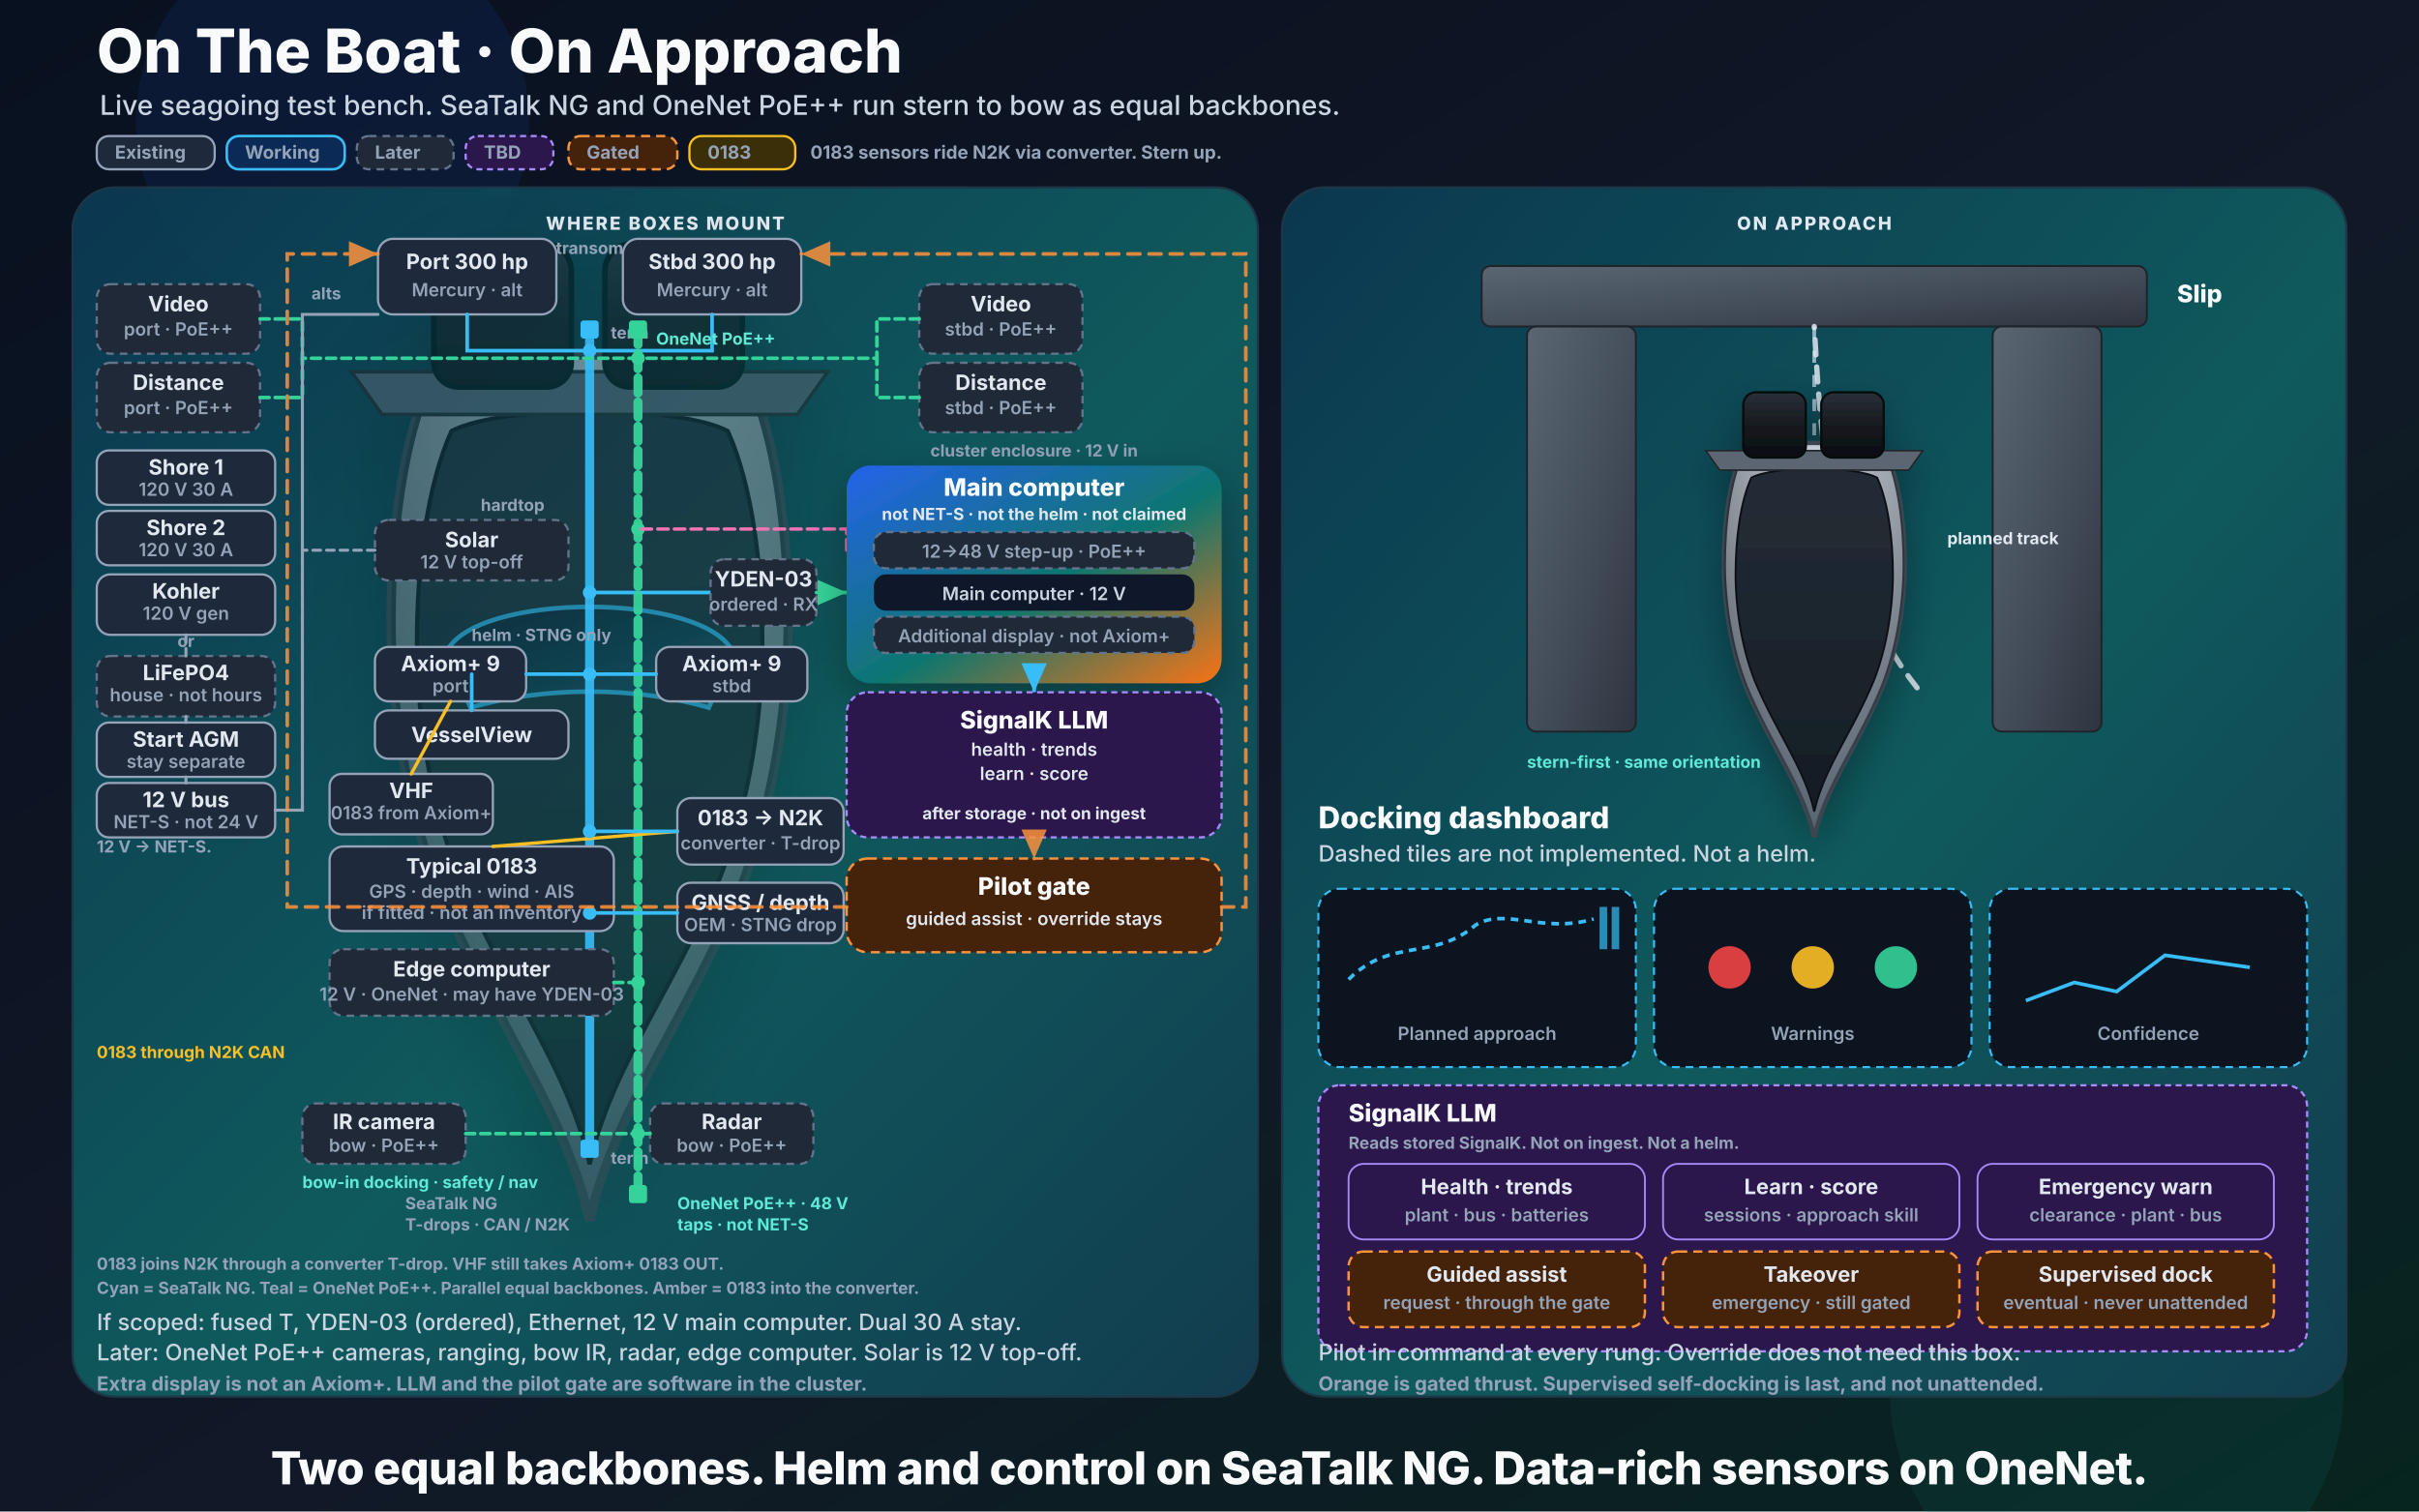
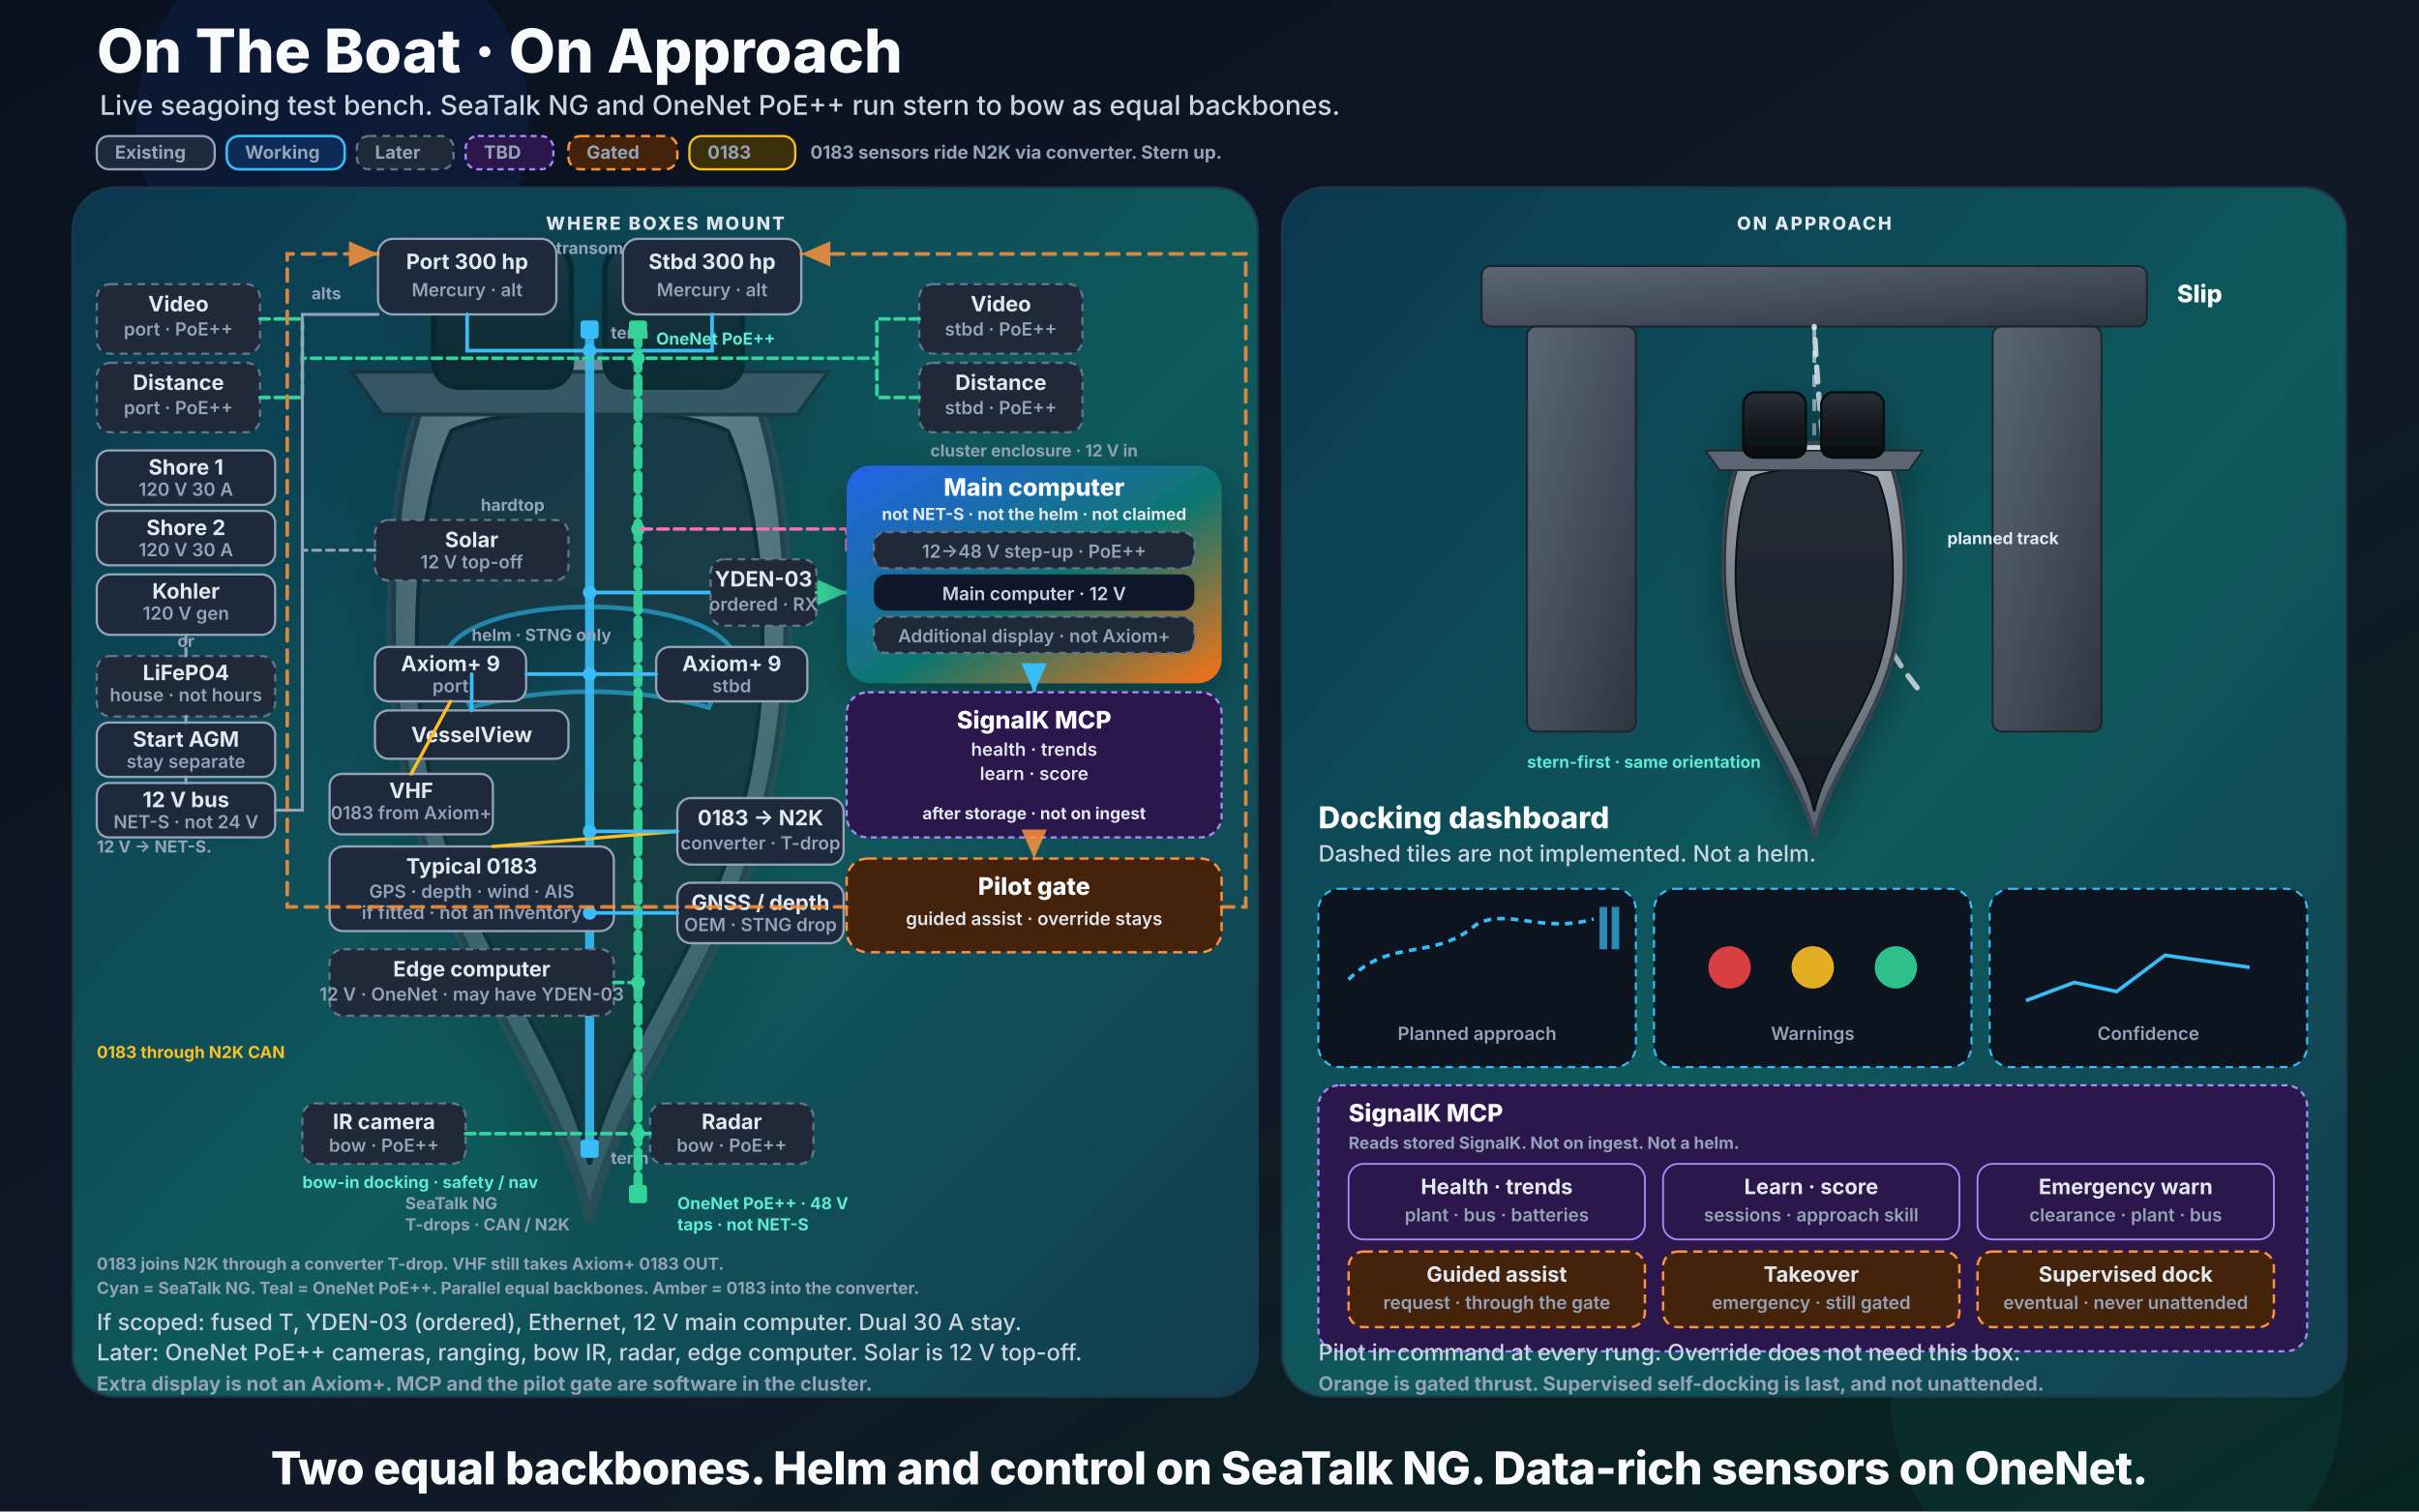
<svg xmlns="http://www.w3.org/2000/svg" width="1600" height="1000" viewBox="0 0 1600 1000" role="img" aria-labelledby="title desc">
  <defs>
    <linearGradient id="bg" x1="0" y1="0" x2="1" y2="1">
      <stop offset="0" stop-color="#08111f" />
      <stop offset="0.55" stop-color="#111827" />
      <stop offset="1" stop-color="#06251f" />
    </linearGradient>
    <linearGradient id="water" x1="0" y1="0" x2="1" y2="1">
      <stop offset="0" stop-color="#0b3a53" />
      <stop offset="0.55" stop-color="#0f5f61" />
      <stop offset="1" stop-color="#123f53" />
    </linearGradient>
    <linearGradient id="dock" x1="0" y1="0" x2="1" y2="1">
      <stop offset="0" stop-color="#5b6673" />
      <stop offset="0.5" stop-color="#454f5c" />
      <stop offset="1" stop-color="#2e353f" />
    </linearGradient>
    <linearGradient id="hull" x1="0" y1="1" x2="0" y2="0">
      <stop offset="0" stop-color="#54606d" />
      <stop offset="0.42" stop-color="#8b96a2" />
      <stop offset="0.78" stop-color="#b7c0cb" />
      <stop offset="1" stop-color="#c7cfd8" />
    </linearGradient>
    <linearGradient id="hullShade" x1="0" y1="0" x2="1" y2="0">
      <stop offset="0" stop-color="#000000" stop-opacity="0.28" />
      <stop offset="0.5" stop-color="#000000" stop-opacity="0" />
      <stop offset="1" stop-color="#000000" stop-opacity="0.22" />
    </linearGradient>
    <linearGradient id="deck" x1="0" y1="0" x2="0" y2="1">
      <stop offset="0" stop-color="#232c36" />
      <stop offset="1" stop-color="#161d24" />
    </linearGradient>
    <linearGradient id="darkGlass" x1="0" y1="0" x2="1" y2="1">
      <stop offset="0" stop-color="#0b1220" />
      <stop offset="1" stop-color="#164e63" />
    </linearGradient>
    <linearGradient id="cowl" x1="0" y1="0" x2="0" y2="1">
      <stop offset="0" stop-color="#2a2f37" />
      <stop offset="0.55" stop-color="#15181d" />
      <stop offset="1" stop-color="#0b0d10" />
    </linearGradient>
    <linearGradient id="cluster" x1="0" y1="0" x2="1" y2="1">
      <stop offset="0" stop-color="#2563eb" />
      <stop offset="0.55" stop-color="#0f766e" />
      <stop offset="1" stop-color="#f97316" />
    </linearGradient>
    <filter id="shadow" x="-20%" y="-20%" width="140%" height="140%">
      <feDropShadow dx="0" dy="10" stdDeviation="14" flood-color="#000" flood-opacity="0.32" />
    </filter>
    <marker id="arrowC" markerWidth="10" markerHeight="10" refX="8" refY="3.5" orient="auto">
      <path d="M0,0 L8,3.5 L0,7 z" fill="#38bdf8" />
    </marker>
    <marker id="arrowG" markerWidth="10" markerHeight="10" refX="8" refY="3.5" orient="auto">
      <path d="M0,0 L8,3.5 L0,7 z" fill="#34d399" />
    </marker>
    <marker id="arrowO" markerWidth="10" markerHeight="10" refX="8" refY="3.5" orient="auto">
      <path d="M0,0 L8,3.5 L0,7 z" fill="#fb923c" />
    </marker>
    <style>
      .title{font:800 40px -apple-system,BlinkMacSystemFont,"Segoe UI",sans-serif;fill:#f8fafc}
      .sub{font:500 18px -apple-system,BlinkMacSystemFont,"Segoe UI",sans-serif;fill:#cbd5e1}
      .h{font:800 20px -apple-system,BlinkMacSystemFont,"Segoe UI",sans-serif;fill:#f8fafc}
      .h2{font:800 16px -apple-system,BlinkMacSystemFont,"Segoe UI",sans-serif;fill:#f8fafc}
      .s{font:500 15px -apple-system,BlinkMacSystemFont,"Segoe UI",sans-serif;fill:#cbd5e1}
      .t{font:700 13px -apple-system,BlinkMacSystemFont,"Segoe UI",sans-serif;fill:#94a3b8}
      .key{font:700 12px -apple-system,BlinkMacSystemFont,"Segoe UI",sans-serif;fill:#94a3b8}
      .orient{font:800 12px -apple-system,BlinkMacSystemFont,"Segoe UI",sans-serif;fill:#e2e8f0;letter-spacing:1.3}
      .boxn{font:700 14px -apple-system,BlinkMacSystemFont,"Segoe UI",sans-serif;fill:#e2e8f0;text-anchor:middle}
      .boxs{font:600 12px -apple-system,BlinkMacSystemFont,"Segoe UI",sans-serif;fill:#94a3b8;text-anchor:middle}
      .tiny{font:700 11px -apple-system,BlinkMacSystemFont,"Segoe UI",sans-serif;fill:#94a3b8}
      .panel{fill:#111827;stroke:#263244;stroke-width:1.6;filter:url(#shadow)}
      .exist{fill:#1e293b;stroke:#94a3b8;stroke-width:1.5}
      .work{fill:#0b2a55;stroke:#38bdf8;stroke-width:1.7}
      .future{fill:#1f2937;stroke:#64748b;stroke-width:1.5;stroke-dasharray:5 4}
      .tbd{fill:#2b174c;stroke:#a78bfa;stroke-width:1.5;stroke-dasharray:4 3}
      .gate{fill:#45220a;stroke:#fb923c;stroke-width:1.6;stroke-dasharray:6 4}
      .laterView{fill:#0c141f;stroke:#38bdf8;stroke-width:1.4;stroke-dasharray:5 4}
      .n2k{stroke:#38bdf8;stroke-width:6;fill:none;stroke-linecap:round;opacity:0.9}
      .n2kdrop{stroke:#38bdf8;stroke-width:2.4;fill:none;stroke-linecap:round}
      .data{stroke:#38bdf8;stroke-width:2.4;fill:none;marker-end:url(#arrowC);stroke-linecap:round}
      .one{stroke:#34d399;stroke-width:6;fill:none;stroke-dasharray:10 6;stroke-linecap:round;opacity:0.95}
      .onedrop{stroke:#34d399;stroke-width:2.4;fill:none;stroke-dasharray:6 4;stroke-linecap:round}
      .oned{stroke:#34d399;stroke-width:2.4;fill:none;stroke-dasharray:7 5;marker-end:url(#arrowG);stroke-linecap:round}
      .eth{stroke:#34d399;stroke-width:2.4;fill:none;marker-end:url(#arrowG);stroke-linecap:round}
      .pwr{stroke:#94a3b8;stroke-width:2;fill:none;stroke-linecap:round}
      .pwrd{stroke:#94a3b8;stroke-width:2;fill:none;stroke-dasharray:5 4;stroke-linecap:round}
      .n0183{stroke:#fbbf24;stroke-width:2.2;fill:none;stroke-linecap:round}
      .act{stroke:#fb923c;stroke-width:2.4;fill:none;stroke-dasharray:8 6;marker-end:url(#arrowO);stroke-linecap:round;opacity:0.85}
      .plan{stroke:#e2e8f0;stroke-width:3.5;fill:none;stroke-dasharray:10 8;stroke-linecap:round;opacity:0.85}
      .v48{stroke:#f472b6;stroke-width:2.2;fill:none;stroke-dasharray:7 4;stroke-linecap:round;stroke-linejoin:round}
      .take{font:800 30px -apple-system,BlinkMacSystemFont,"Segoe UI",sans-serif;fill:#f8fafc;letter-spacing:-0.3px}
    </style>
  </defs>
  <rect width="1600" height="1000" fill="url(#bg)" />
  <circle cx="220" cy="80" r="130" fill="#1d4ed8" opacity="0.12" />
  <circle cx="1400" cy="920" r="150" fill="#0f766e" opacity="0.14" />
  <text x="64" y="48" class="title">On The Boat · On Approach</text>
  <text x="66" y="76" class="sub">Live seagoing test bench. SeaTalk NG and OneNet PoE++ run stern to bow as equal backbones.</text>
  <rect x="64" y="90" width="78" height="22" rx="8" class="exist" />
  <text x="76" y="105" class="key">Existing</text>
  <rect x="150" y="90" width="78" height="22" rx="8" class="work" />
  <text x="162" y="105" class="key">Working</text>
  <rect x="236" y="90" width="64" height="22" rx="8" class="future" />
  <text x="248" y="105" class="key">Later</text>
  <rect x="308" y="90" width="58" height="22" rx="8" class="tbd" />
  <text x="320" y="105" class="key">TBD</text>
  <rect x="376" y="90" width="72" height="22" rx="8" class="gate" />
  <text x="388" y="105" class="key">Gated</text>
  <rect x="456" y="90" width="70" height="22" rx="8" fill="#3b2f0a" stroke="#fbbf24" stroke-width="1.5" />
  <text x="468" y="105" class="key">0183</text>
  <text x="536" y="105" class="key">0183 sensors ride N2K via converter. Stern up.</text>
  <rect x="48" y="124" width="784" height="800" rx="28" fill="url(#water)" opacity="0.92" stroke="#1e3a4a" stroke-width="1.5" />
  <text x="440" y="152" text-anchor="middle" class="orient">WHERE BOXES MOUNT</text>
  <g id="hull" opacity="0.5" transform="translate(390 250) scale(2.02) translate(-533 -332)" filter="url(#shadow)">
    <path d="M481 332 C472 352 468 382 468 412 C468 442 474 478 486 505 C496 528 508 548 518 568 C524 580 528 590 531 600 L533 608 L535 600 C538 590 542 580 548 568 C558 548 570 528 580 505 C592 478 598 442 598 412 C598 382 594 352 585 332 C566 322 500 322 481 332 Z" fill="url(#hull)" stroke="#3d4551" stroke-width="3" />
    <path d="M481 332 C472 352 468 382 468 412 C468 442 474 478 486 505 C496 528 508 548 518 568 C524 580 528 590 531 600 L533 608 L535 600 C538 590 542 580 548 568 C558 548 570 528 580 505 C592 478 598 442 598 412 C598 382 594 352 585 332 C566 322 500 322 481 332 Z" fill="url(#hullShade)" />
    <path d="M481 332 C472 352 468 382 468 412 C468 442 474 478 486 505 C496 528 508 548 518 568 C524 580 528 590 531 600 L533 608 L535 600 C538 590 542 580 548 568 C558 548 570 528 580 505 C592 478 598 442 598 412 C598 382 594 352 585 332 C566 322 500 322 481 332 Z" fill="url(#deck)" stroke="#0d1116" stroke-width="1.6" transform="translate(533 466) scale(0.87) translate(-533 -466)" />
    <path d="M455 330 L611 330 L601 344 L465 344 Z" fill="#5c6673" stroke="#22262c" stroke-width="1.2" />
    <path d="M491 288 h27 a9 9 0 0 1 9 9 v30 a8 8 0 0 1 -8 8 h-29 a8 8 0 0 1 -8 -8 v-30 a9 9 0 0 1 9 -9 Z" fill="url(#cowl)" stroke="#05070a" stroke-width="1.8" />
    <path d="M547 288 h27 a9 9 0 0 1 9 9 v30 a8 8 0 0 1 -8 8 h-29 a8 8 0 0 1 -8 -8 v-30 a9 9 0 0 1 9 -9 Z" fill="url(#cowl)" stroke="#05070a" stroke-width="1.8" />
    <path d="M486 422 C495 402 571 402 580 422 L572 440 C548 433 518 433 494 440 Z" fill="url(#darkGlass)" stroke="#38bdf8" stroke-width="1.5" />
  </g>
  <text x="390" y="168" text-anchor="middle" class="tiny">transom</text>
  <rect x="250" y="158" width="118" height="50" rx="10" class="exist" />
  <text x="309" y="178" class="boxn">Port 300 hp</text>
  <text x="309" y="196" class="boxs">Mercury · alt</text>
  <rect x="412" y="158" width="118" height="50" rx="10" class="exist" />
  <text x="471" y="178" class="boxn">Stbd 300 hp</text>
  <text x="471" y="196" class="boxs">Mercury · alt</text>
  <rect x="64" y="188" width="108" height="46" rx="9" class="future" />
  <text x="118" y="206" class="boxn">Video</text>
  <text x="118" y="222" class="boxs">port · PoE++</text>
  <rect x="64" y="240" width="108" height="46" rx="9" class="future" />
  <text x="118" y="258" class="boxn">Distance</text>
  <text x="118" y="274" class="boxs">port · PoE++</text>
  <rect x="608" y="188" width="108" height="46" rx="9" class="future" />
  <text x="662" y="206" class="boxn">Video</text>
  <text x="662" y="222" class="boxs">stbd · PoE++</text>
  <rect x="608" y="240" width="108" height="46" rx="9" class="future" />
  <text x="662" y="258" class="boxn">Distance</text>
  <text x="662" y="274" class="boxs">stbd · PoE++</text>
  <path d="M390 218 L390 760" class="n2k" />
  <rect x="384" y="212" width="12" height="12" rx="2" fill="#38bdf8" />
  <rect x="384" y="754" width="12" height="12" rx="2" fill="#38bdf8" />
  <text x="404" y="224" class="tiny">term</text>
  <text x="404" y="770" class="tiny">term</text>
  <path d="M309 208 L309 232 L390 232" class="n2kdrop" />
  <path d="M471 208 L471 232 L390 232" class="n2kdrop" />
  <circle cx="390" cy="232" r="4.5" fill="#38bdf8" />
  <path d="M390 392 L470 392" class="n2kdrop" />
  <circle cx="390" cy="392" r="4.5" fill="#38bdf8" />
  <text x="268" y="800" class="tiny">SeaTalk NG</text>
  <text x="268" y="814" class="tiny">T-drops · CAN / N2K</text>
  <rect x="470" y="370" width="70" height="44" rx="9" class="future" />
  <text x="505" y="388" class="boxn">YDEN-03</text>
  <text x="505" y="404" class="boxs">ordered · RX</text>
  <path d="M540 392 L560 392" class="eth" />
  <path d="M422 218 L422 790" class="one" />
  <rect x="416" y="212" width="12" height="12" rx="2" fill="#34d399" />
  <rect x="416" y="784" width="12" height="12" rx="2" fill="#34d399" />
  <path d="M172 211 H200 V237 H422" class="onedrop" />
  <path d="M172 263 H200 V237" class="onedrop" />
  <path d="M608 211 H580 V237 H422" class="onedrop" />
  <path d="M608 263 H580 V237" class="onedrop" />
  <circle cx="422" cy="237" r="4.5" fill="#34d399" />
  <circle cx="422" cy="350" r="4.5" fill="#34d399" />
  <circle cx="422" cy="650" r="4.5" fill="#34d399" />
  <circle cx="422" cy="750" r="4.5" fill="#34d399" />
  <path d="M560 364 V350 H422" class="v48" />
  <text x="434" y="228" class="tiny" style="fill:#5eead4">OneNet PoE++</text>
  <text x="448" y="800" class="tiny" style="fill:#5eead4">OneNet PoE++ · 48 V</text>
  <text x="448" y="814" class="tiny" style="fill:#5eead4">taps · not NET-S</text>
  <text x="318" y="338" class="tiny">hardtop</text>
  <rect x="248" y="344" width="128" height="40" rx="9" class="future" />
  <text x="312" y="362" class="boxn">Solar</text>
  <text x="312" y="376" class="boxs">12 V top-off</text>
  <path d="M248 364 H200 V536" class="pwrd" />
  <text x="312" y="424" class="tiny">helm · STNG only</text>
  <rect x="248" y="428" width="100" height="36" rx="9" class="exist" />
  <text x="298" y="444" class="boxn">Axiom+ 9</text>
  <text x="298" y="458" class="boxs">port</text>
  <path d="M348 446 H390" class="n2kdrop" />
  <rect x="434" y="428" width="100" height="36" rx="9" class="exist" />
  <text x="484" y="444" class="boxn">Axiom+ 9</text>
  <text x="484" y="458" class="boxs">stbd</text>
  <path d="M434 446 L390 446" class="n2kdrop" />
  <circle cx="390" cy="446" r="4.5" fill="#38bdf8" />
  <rect x="248" y="470" width="128" height="32" rx="9" class="exist" />
  <text x="312" y="491" class="boxn">VesselView</text>
  <path d="M312 470 V446" class="n2kdrop" />
  <rect x="218" y="512" width="108" height="40" rx="8" class="exist" />
  <text x="272" y="528" class="boxn">VHF</text>
  <text x="272" y="542" class="boxs">0183 from Axiom+</text>
  <rect x="218" y="560" width="188" height="56" rx="9" class="exist" />
  <text x="312" y="578" class="boxn">Typical 0183</text>
  <text x="312" y="594" class="boxs">GPS · depth · wind · AIS</text>
  <text x="312" y="608" class="boxs">if fitted · not an inventory</text>
  <rect x="448" y="528" width="110" height="44" rx="9" class="exist" />
  <text x="503" y="546" class="boxn">0183 → N2K</text>
  <text x="503" y="562" class="boxs">converter · T-drop</text>
  <path d="M326 560 L448 550" class="n0183" />
  <path d="M448 550 L390 550" class="n2kdrop" />
  <circle cx="390" cy="550" r="4.5" fill="#38bdf8" />
  <path d="M298 464 L272 512" class="n0183" />
  <rect x="448" y="584" width="110" height="40" rx="9" class="exist" />
  <text x="503" y="602" class="boxn">GNSS / depth</text>
  <text x="503" y="616" class="boxs">OEM · STNG drop</text>
  <path d="M448 604 L390 604" class="n2kdrop" />
  <circle cx="390" cy="604" r="4.5" fill="#38bdf8" />
  <text x="64" y="700" class="tiny" style="fill:#fbbf24">0183 through N2K CAN</text>
  <rect x="64" y="298" width="118" height="36" rx="8" class="exist" />
  <text x="123" y="314" class="boxn">Shore 1</text>
  <text x="123" y="328" class="boxs">120 V 30 A</text>
  <rect x="64" y="338" width="118" height="36" rx="8" class="exist" />
  <text x="123" y="354" class="boxn">Shore 2</text>
  <text x="123" y="368" class="boxs">120 V 30 A</text>
  <rect x="64" y="380" width="118" height="40" rx="9" class="exist" />
  <text x="123" y="396" class="boxn">Kohler</text>
  <text x="123" y="410" class="boxs">120 V gen</text>
  <text x="123" y="428" text-anchor="middle" class="tiny">or</text>
  <rect x="64" y="434" width="118" height="40" rx="9" class="future" />
  <text x="123" y="450" class="boxn">LiFePO4</text>
  <text x="123" y="464" class="boxs">house · not hours</text>
  <rect x="64" y="478" width="118" height="36" rx="8" class="exist" />
  <text x="123" y="494" class="boxn">Start AGM</text>
  <text x="123" y="508" class="boxs">stay separate</text>
  <rect x="64" y="518" width="118" height="36" rx="8" class="exist" />
  <text x="123" y="534" class="boxn">12 V bus</text>
  <text x="123" y="548" class="boxs">NET-S · not 24 V</text>
  <path d="M123 420 V434" class="pwrd" />
  <path d="M123 474 V478" class="pwr" />
  <path d="M123 514 V518" class="pwr" />
  <path d="M250 208 H200 V536 H182" class="pwr" />
  <text x="206" y="198" class="tiny">alts</text>
  <text x="64" y="564" class="tiny">12 V → NET-S.</text>
  <text x="684" y="302" text-anchor="middle" class="tiny">cluster enclosure · 12 V in</text>
  <rect x="560" y="308" width="248" height="144" rx="16" fill="url(#cluster)" filter="url(#shadow)" />
  <text x="684" y="328" text-anchor="middle" class="h2">Main computer</text>
  <text x="684" y="344" text-anchor="middle" class="tiny" style="fill:#e2e8f0">not NET-S · not the helm · not claimed</text>
  <rect x="578" y="352" width="212" height="24" rx="8" class="future" />
  <text x="684" y="369" text-anchor="middle" class="boxs">12→48 V step-up · PoE++</text>
  <rect x="578" y="380" width="212" height="24" rx="8" fill="#0f172a" />
  <text x="684" y="397" text-anchor="middle" class="boxs" style="fill:#cbd5e1">Main computer · 12 V</text>
  <rect x="578" y="408" width="212" height="24" rx="8" class="future" />
  <text x="684" y="425" text-anchor="middle" class="boxs">Additional display · not Axiom+</text>
  <rect x="218" y="628" width="188" height="44" rx="9" class="future" />
  <text x="312" y="646" class="boxn">Edge computer</text>
  <text x="312" y="662" class="boxs">12 V · OneNet · may have YDEN-03</text>
  <path d="M406 650 H422" class="onedrop" />
  <path d="M684 452 L684 458" class="data" />
  <rect x="560" y="458" width="248" height="96" rx="14" class="tbd" />
-   <text x="684" y="482" text-anchor="middle" class="h2">SignalK LLM</text>
+   <text x="684" y="482" text-anchor="middle" class="h2">SignalK MCP</text>
  <text x="684" y="500" text-anchor="middle" class="boxs" style="fill:#e2e8f0">health · trends</text>
  <text x="684" y="516" text-anchor="middle" class="boxs" style="fill:#e2e8f0">learn · score</text>
  <text x="684" y="542" text-anchor="middle" class="tiny" style="fill:#e2e8f0">after storage · not on ingest</text>
  <rect x="560" y="568" width="248" height="62" rx="14" class="gate" />
  <text x="684" y="592" text-anchor="middle" class="h2">Pilot gate</text>
  <text x="684" y="612" text-anchor="middle" class="boxs" style="fill:#e2e8f0">guided assist · override stays</text>
  <path d="M684 554 L684 568" class="act" />
  <path d="M560 600 H190 V168 H250" class="act" />
  <path d="M808 600 H824 V168 H530" class="act" />
  <rect x="200" y="730" width="108" height="40" rx="9" class="future" />
  <text x="254" y="747" class="boxn">IR camera</text>
  <text x="254" y="762" class="boxs">bow · PoE++</text>
  <path d="M308 750 H422" class="onedrop" />
  <rect x="430" y="730" width="108" height="40" rx="9" class="future" />
  <text x="484" y="747" class="boxn">Radar</text>
  <text x="484" y="762" class="boxs">bow · PoE++</text>
  <path d="M430 750 H422" class="onedrop" />
  <text x="200" y="786" class="tiny" style="fill:#5eead4">bow-in docking · safety / nav</text>
  <text x="64" y="840" class="tiny">0183 joins N2K through a converter T-drop. VHF still takes Axiom+ 0183 OUT.</text>
  <text x="64" y="856" class="tiny">Cyan = SeaTalk NG. Teal = OneNet PoE++. Parallel equal backbones. Amber = 0183 into the converter.</text>
  <text x="64" y="880" class="s">If scoped: fused T, YDEN-03 (ordered), Ethernet, 12 V main computer. Dual 30 A stay.</text>
  <text x="64" y="900" class="s">Later: OneNet PoE++ cameras, ranging, bow IR, radar, edge computer. Solar is 12 V top-off.</text>
-   <text x="64" y="920" class="t">Extra display is not an Axiom+. LLM and the pilot gate are software in the cluster.</text>
+   <text x="64" y="920" class="t">Extra display is not an Axiom+. MCP and the pilot gate are software in the cluster.</text>
  <rect x="848" y="124" width="704" height="800" rx="28" fill="url(#water)" opacity="0.92" stroke="#1e3a4a" stroke-width="1.5" />
  <text x="1200" y="152" text-anchor="middle" class="orient">ON APPROACH</text>
  <rect x="980" y="176" width="440" height="40" rx="6" fill="url(#dock)" stroke="#1f242b" stroke-width="1.3" />
  <rect x="1010" y="216" width="72" height="268" rx="6" fill="url(#dock)" stroke="#1f242b" stroke-width="1.3" />
  <rect x="1318" y="216" width="72" height="268" rx="6" fill="url(#dock)" stroke="#1f242b" stroke-width="1.3" />
  <text x="1440" y="200" class="h2">Slip</text>
  <path d="M1200 216 L1200 470" stroke="#dbeafe" stroke-width="2.5" stroke-dasharray="8 8" opacity="0.65" />
  <path d="M1268 455 C1240 420 1220 370 1210 320 C1204 286 1202 250 1200 216" class="plan" />
  <text x="1288" y="360" class="tiny" style="fill:#e2e8f0">planned track</text>
  <g transform="translate(1200 300) scale(0.92) translate(-533 -332)" filter="url(#shadow)">
    <path d="M481 332 C472 352 468 382 468 412 C468 442 474 478 486 505 C496 528 508 548 518 568 C524 580 528 590 531 600 L533 608 L535 600 C538 590 542 580 548 568 C558 548 570 528 580 505 C592 478 598 442 598 412 C598 382 594 352 585 332 C566 322 500 322 481 332 Z" fill="url(#hull)" stroke="#3d4551" stroke-width="3" />
    <path d="M481 332 C472 352 468 382 468 412 C468 442 474 478 486 505 C496 528 508 548 518 568 C524 580 528 590 531 600 L533 608 L535 600 C538 590 542 580 548 568 C558 548 570 528 580 505 C592 478 598 442 598 412 C598 382 594 352 585 332 C566 322 500 322 481 332 Z" fill="url(#hullShade)" />
    <path d="M481 332 C472 352 468 382 468 412 C468 442 474 478 486 505 C496 528 508 548 518 568 C524 580 528 590 531 600 L533 608 L535 600 C538 590 542 580 548 568 C558 548 570 528 580 505 C592 478 598 442 598 412 C598 382 594 352 585 332 C566 322 500 322 481 332 Z" fill="url(#deck)" stroke="#0d1116" stroke-width="1.6" transform="translate(533 466) scale(0.87) translate(-533 -466)" />
    <path d="M455 330 L611 330 L601 344 L465 344 Z" fill="#5c6673" stroke="#22262c" stroke-width="1.2" />
    <path d="M491 288 h27 a9 9 0 0 1 9 9 v30 a8 8 0 0 1 -8 8 h-29 a8 8 0 0 1 -8 -8 v-30 a9 9 0 0 1 9 -9 Z" fill="url(#cowl)" stroke="#05070a" stroke-width="1.6" />
    <path d="M547 288 h27 a9 9 0 0 1 9 9 v30 a8 8 0 0 1 -8 8 h-29 a8 8 0 0 1 -8 -8 v-30 a9 9 0 0 1 9 -9 Z" fill="url(#cowl)" stroke="#05070a" stroke-width="1.6" />
  </g>
  <text x="1010" y="508" class="tiny" style="fill:#5eead4">stern-first · same orientation</text>
  <text x="872" y="548" class="h">Docking dashboard</text>
  <text x="872" y="570" class="s">Dashed tiles are not implemented. Not a helm.</text>
  <rect x="872" y="588" width="210" height="118" rx="14" class="laterView" />
  <path d="M892 648 C920 620 948 636 976 612 C996 600 1020 618 1054 608" stroke="#38bdf8" stroke-width="2.4" fill="none" stroke-dasharray="5 4" />
  <rect x="1058" y="600" width="5" height="28" fill="#38bdf8" opacity="0.7" />
  <rect x="1066" y="600" width="5" height="28" fill="#38bdf8" opacity="0.7" />
  <text x="977" y="688" text-anchor="middle" class="boxs">Planned approach</text>
  <rect x="1094" y="588" width="210" height="118" rx="14" class="laterView" />
  <circle cx="1144" cy="640" r="14" fill="#ef4444" opacity="0.9" />
  <circle cx="1199" cy="640" r="14" fill="#fbbf24" opacity="0.9" />
  <circle cx="1254" cy="640" r="14" fill="#34d399" opacity="0.9" />
  <text x="1199" y="688" text-anchor="middle" class="boxs">Warnings</text>
  <rect x="1316" y="588" width="210" height="118" rx="14" class="laterView" />
  <path d="M1340 662 L1372 650 L1400 656 L1432 632 L1488 640" stroke="#38bdf8" stroke-width="2.4" fill="none" />
  <text x="1421" y="688" text-anchor="middle" class="boxs">Confidence</text>
  <rect x="872" y="718" width="654" height="176" rx="14" class="tbd" />
-   <text x="892" y="742" class="h2">SignalK LLM</text>
+   <text x="892" y="742" class="h2">SignalK MCP</text>
  <text x="892" y="760" class="tiny">Reads stored SignalK. Not on ingest. Not a helm.</text>
  <rect x="892" y="770" width="196" height="50" rx="10" fill="#2b174c" stroke="#a78bfa" stroke-width="1.2" />
  <text x="990" y="790" text-anchor="middle" class="boxn">Health · trends</text>
  <text x="990" y="808" text-anchor="middle" class="boxs">plant · bus · batteries</text>
  <rect x="1100" y="770" width="196" height="50" rx="10" fill="#2b174c" stroke="#a78bfa" stroke-width="1.2" />
  <text x="1198" y="790" text-anchor="middle" class="boxn">Learn · score</text>
  <text x="1198" y="808" text-anchor="middle" class="boxs">sessions · approach skill</text>
  <rect x="1308" y="770" width="196" height="50" rx="10" fill="#2b174c" stroke="#a78bfa" stroke-width="1.2" />
  <text x="1406" y="790" text-anchor="middle" class="boxn">Emergency warn</text>
  <text x="1406" y="808" text-anchor="middle" class="boxs">clearance · plant · bus</text>
  <rect x="892" y="828" width="196" height="50" rx="10" class="gate" />
  <text x="990" y="848" text-anchor="middle" class="boxn">Guided assist</text>
  <text x="990" y="866" text-anchor="middle" class="boxs">request · through the gate</text>
  <rect x="1100" y="828" width="196" height="50" rx="10" class="gate" />
  <text x="1198" y="848" text-anchor="middle" class="boxn">Takeover</text>
  <text x="1198" y="866" text-anchor="middle" class="boxs">emergency · still gated</text>
  <rect x="1308" y="828" width="196" height="50" rx="10" class="gate" />
  <text x="1406" y="848" text-anchor="middle" class="boxn">Supervised dock</text>
  <text x="1406" y="866" text-anchor="middle" class="boxs">eventual · never unattended</text>
  <text x="872" y="900" class="s">Pilot in command at every rung. Override does not need this box.</text>
  <text x="872" y="920" class="t">Orange is gated thrust. Supervised self-docking is last, and not unattended.</text>
  <text x="800" y="982" text-anchor="middle" class="take">Two equal backbones. Helm and control on SeaTalk NG. Data-rich sensors on OneNet.</text>
</svg>
